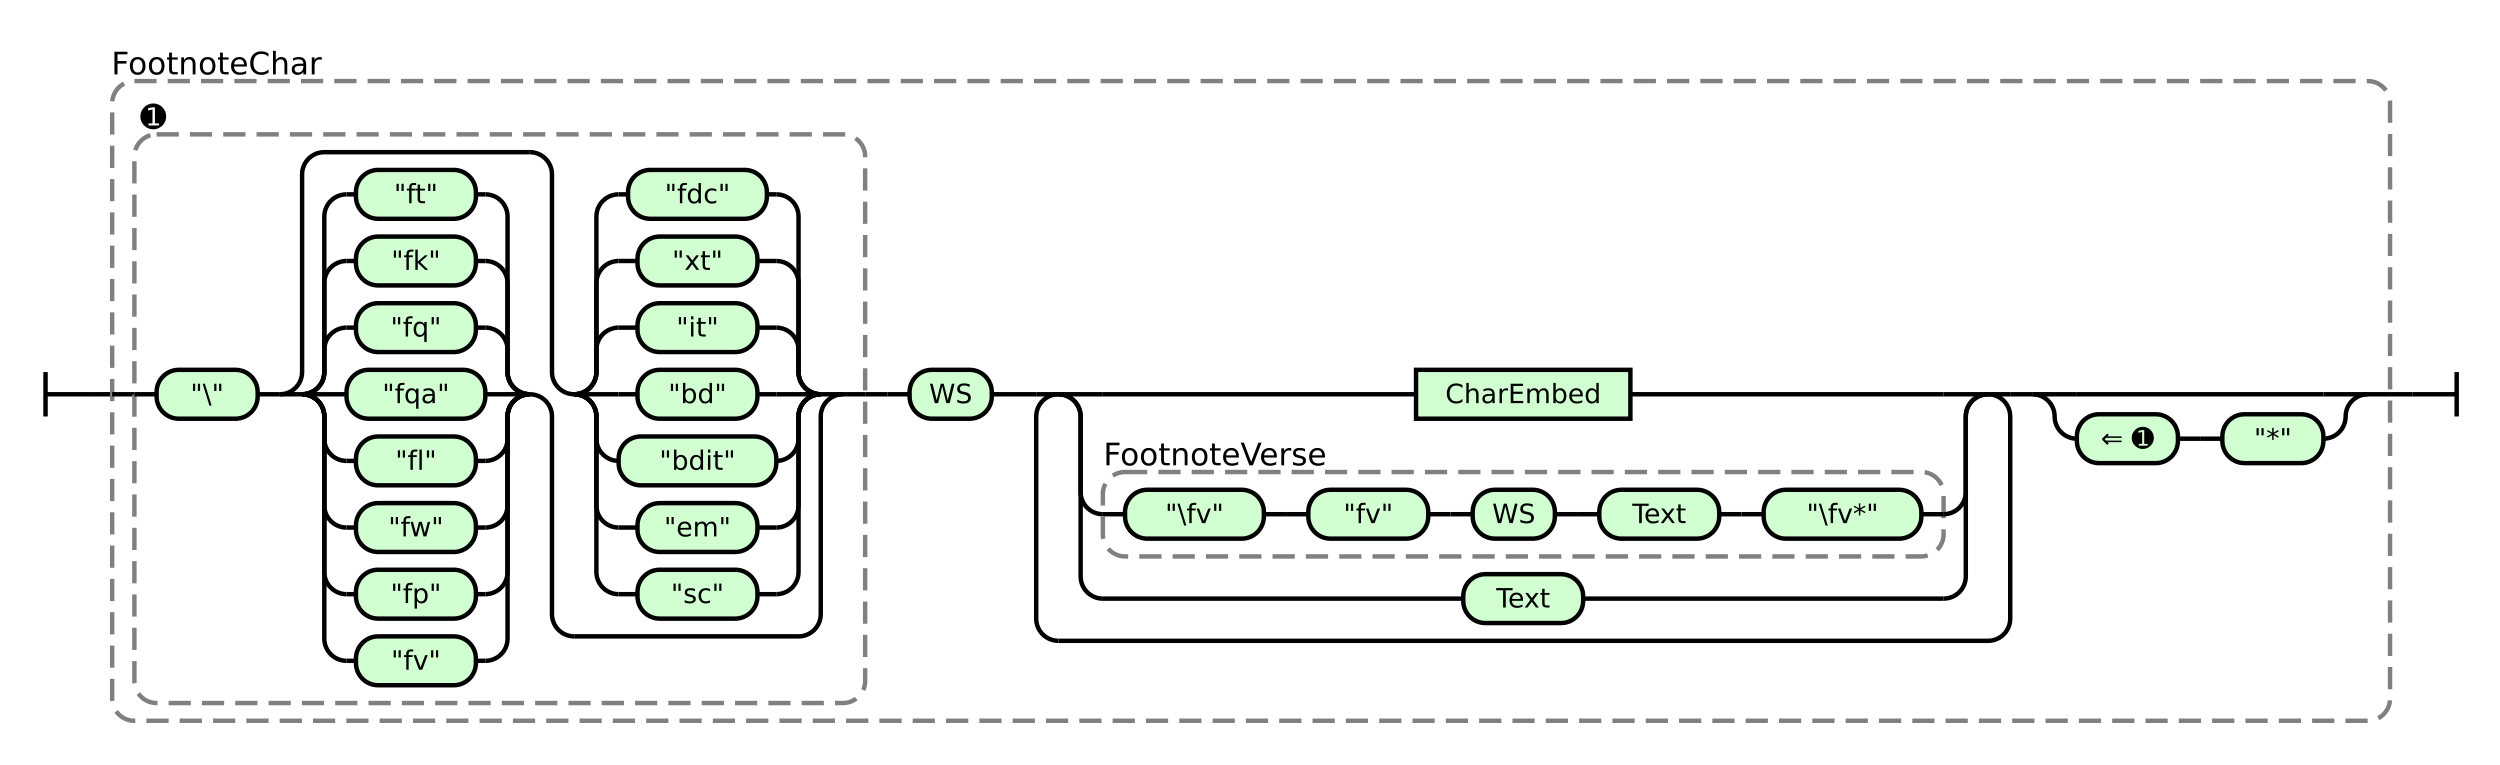
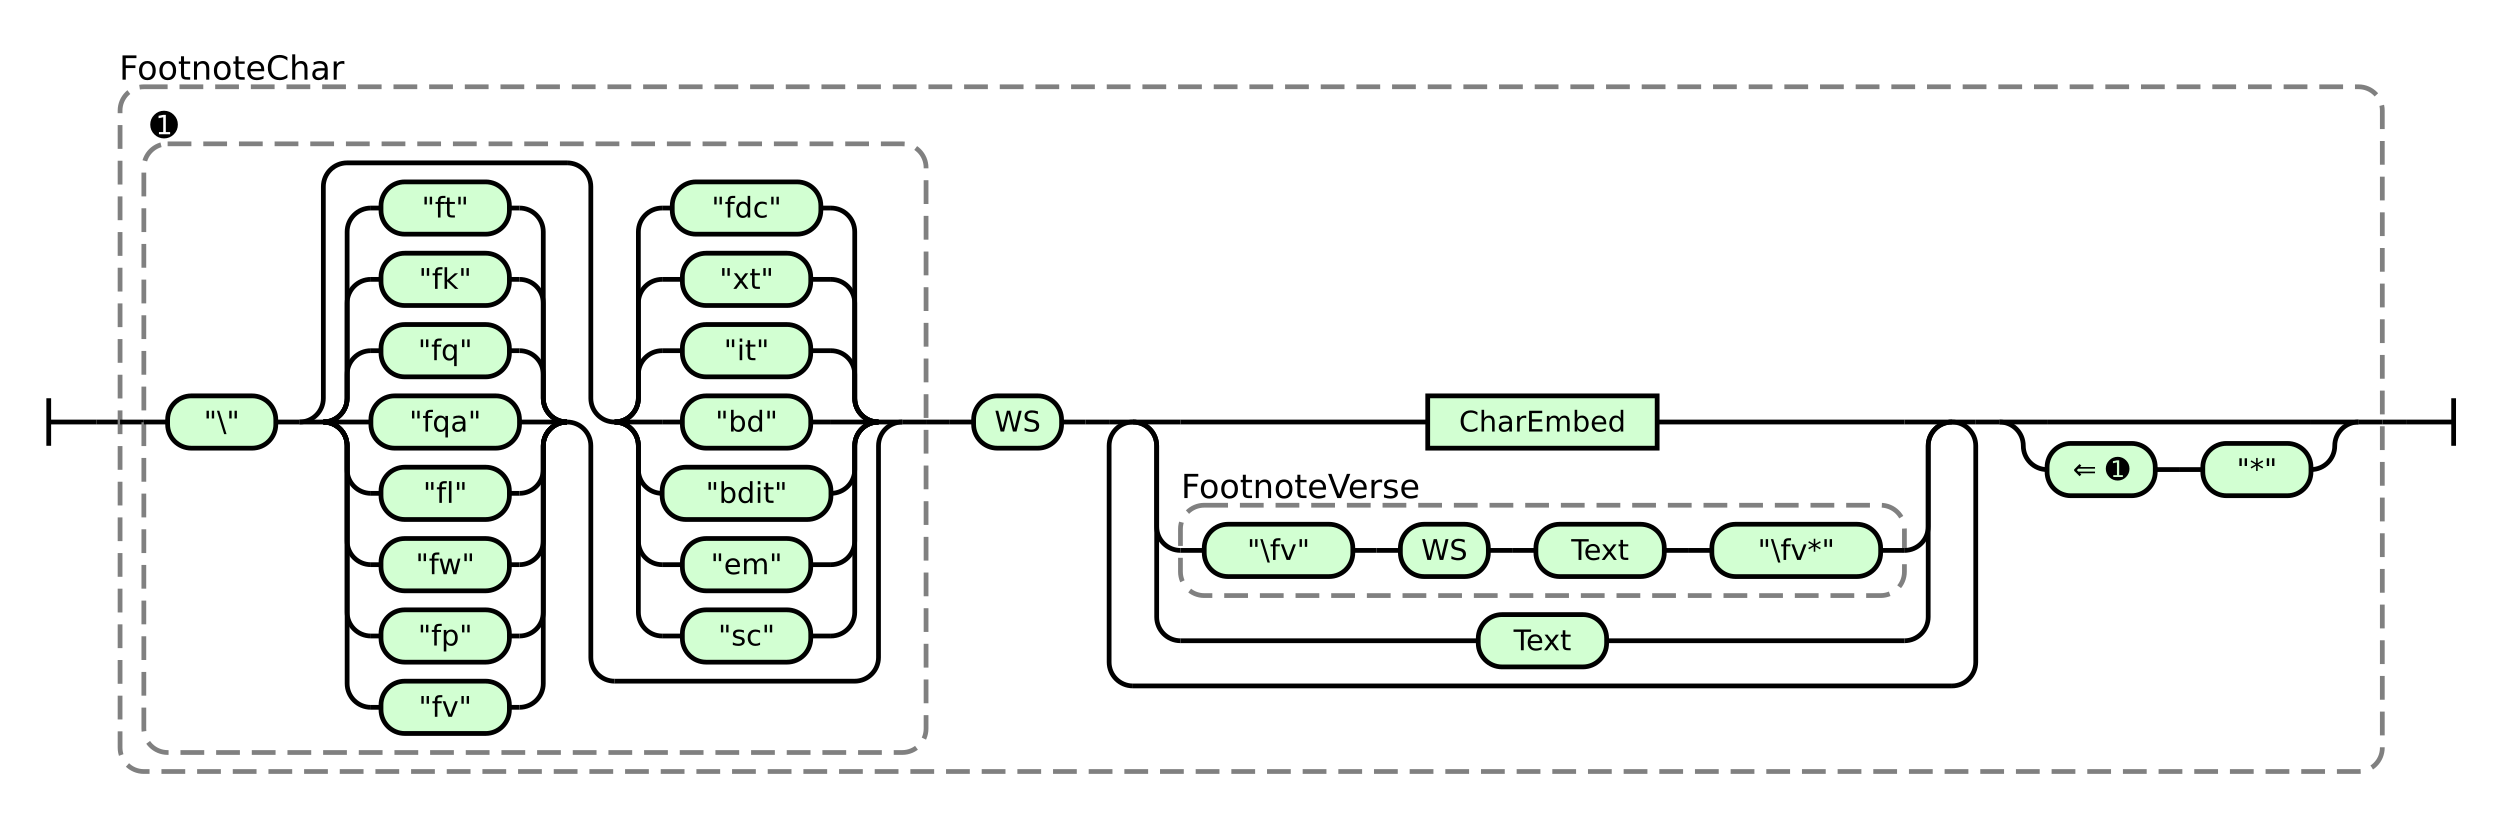
- <svg xmlns="http://www.w3.org/2000/svg" class="railroad-diagram" height="344" viewBox="0 0 1125.5 344" width="1125.5">
+ <svg xmlns="http://www.w3.org/2000/svg" class="railroad-diagram" height="344" viewBox="0 0 1051.5 344" width="1051.5">
  <g transform="translate(.5 .5)">
    <style>/*  */
    svg.railroad-diagram {
        background-color:hsl(30,20%,95%);
    }
    svg.railroad-diagram path {
        stroke-width: 2;
        stroke: black;
        fill: none;
    }
    svg.railroad-diagram text {
        font-size: 12px;
        text-anchor: middle;
        font-family: DejaVu Sans;
    }
    svg.railroad-diagram text.label {
        text-anchor:start;
    }
    svg.railroad-diagram text.comment {
        font-family: DejaVu Sans;
        font-size: 14px;
    }
    svg.railroad-diagram rect{
        stroke-width: 2;
        stroke:black;
        fill: rgb(210, 255, 210);
    }
    svg.railroad-diagram rect.group-box {
        stroke: gray;
        stroke-dasharray: 10 5;
        fill: none;
    }
    .terminal {
        font-family: DejaVu Sans;
    }

/*  */
</style>
    <g>
      <path d="M 20 167 v 20 m 0 -10 h 20" />
    </g>
    <path d="M 40 177 h 10" />
    <g>
      <path d="M 50 177 h 0.0" />
-       <path d="M 1075.5 177 h 0.0" />
-       <rect class="group-box" height="288" rx="10" ry="10" width="1025.5" x="50.0" y="36" />
+       <path d="M 1001.5 177 h 0.0" />
+       <rect class="group-box" height="288" rx="10" ry="10" width="951.5" x="50.0" y="36" />
      <g>
        <path d="M 50.0 177 h 10.0" />
-         <path d="M 1065.5 177 h 10.0" />
+         <path d="M 991.5 177 h 10.0" />
        <g>
          <path d="M 60.0 177 h 0.0" />
          <path d="M 389.0 177 h 0.0" />
          <rect class="group-box" height="256" rx="10" ry="10" width="329.0" x="60.0" y="60" />
          <g>
            <path d="M 60.0 177 h 10.0" />
            <path d="M 379.0 177 h 10.0" />
            <g class="terminal ">
              <path d="M 70.0 177 h 0.0" />
              <path d="M 115.5 177 h 0.0" />
              <rect height="22" rx="10" ry="10" width="45.5" x="70.0" y="166" />
              <text x="92.75" y="181">"\"</text>
            </g>
            <path d="M 115.5 177 h 10" />
            <g>
              <path d="M 125.5 177 h 0.0" />
              <path d="M 379.0 177 h 0.0" />
              <path d="M 125.5 177 a 10 10 0 0 0 10 -10 v -89 a 10 10 0 0 1 10 -10 h 92.5" />
              <path d="M 258.0 286 h 101.0 a 10 10 0 0 0 10 -10 v -89 a 10 10 0 0 1 10 -10" />
              <path d="M 125.5 177 h 10" />
              <g>
                <path d="M 135.5 177 h 0.0" />
                <path d="M 238.0 177 h 0.0" />
                <path d="M 135.5 177 a 10 10 0 0 0 10 -10 v -10 a 10 10 0 0 1 10 -10" />
                <g class="terminal ">
                  <path d="M 155.5 147 h 4.25" />
                  <path d="M 213.75 147 h 4.25" />
                  <rect height="22" rx="10" ry="10" width="54.0" x="159.75" y="136" />
                  <text x="186.75" y="151">"fq"</text>
                </g>
                <path d="M 218.0 147 a 10 10 0 0 1 10 10 v 10 a 10 10 0 0 0 10 10" />
                <path d="M 135.5 177 a 10 10 0 0 0 10 -10 v -40 a 10 10 0 0 1 10 -10" />
                <g class="terminal ">
                  <path d="M 155.5 117 h 4.25" />
                  <path d="M 213.75 117 h 4.25" />
                  <rect height="22" rx="10" ry="10" width="54.0" x="159.75" y="106" />
                  <text x="186.75" y="121">"fk"</text>
                </g>
                <path d="M 218.0 117 a 10 10 0 0 1 10 10 v 40 a 10 10 0 0 0 10 10" />
                <path d="M 135.5 177 a 10 10 0 0 0 10 -10 v -70 a 10 10 0 0 1 10 -10" />
                <g class="terminal ">
                  <path d="M 155.5 87 h 4.25" />
                  <path d="M 213.75 87 h 4.25" />
                  <rect height="22" rx="10" ry="10" width="54.0" x="159.75" y="76" />
                  <text x="186.75" y="91">"ft"</text>
                </g>
                <path d="M 218.0 87 a 10 10 0 0 1 10 10 v 70 a 10 10 0 0 0 10 10" />
                <path d="M 135.5 177 h 20" />
                <g class="terminal ">
                  <path d="M 155.5 177 h 0.0" />
                  <path d="M 218.0 177 h 0.0" />
                  <rect height="22" rx="10" ry="10" width="62.5" x="155.5" y="166" />
                  <text x="186.75" y="181">"fqa"</text>
                </g>
                <path d="M 218.0 177 h 20" />
                <path d="M 135.5 177 a 10 10 0 0 1 10 10 v 10 a 10 10 0 0 0 10 10" />
                <g class="terminal ">
                  <path d="M 155.5 207 h 4.25" />
                  <path d="M 213.75 207 h 4.25" />
                  <rect height="22" rx="10" ry="10" width="54.0" x="159.75" y="196" />
                  <text x="186.75" y="211">"fl"</text>
                </g>
                <path d="M 218.0 207 a 10 10 0 0 0 10 -10 v -10 a 10 10 0 0 1 10 -10" />
                <path d="M 135.5 177 a 10 10 0 0 1 10 10 v 40 a 10 10 0 0 0 10 10" />
                <g class="terminal ">
                  <path d="M 155.5 237 h 4.25" />
                  <path d="M 213.75 237 h 4.25" />
                  <rect height="22" rx="10" ry="10" width="54.0" x="159.75" y="226" />
                  <text x="186.75" y="241">"fw"</text>
                </g>
                <path d="M 218.0 237 a 10 10 0 0 0 10 -10 v -40 a 10 10 0 0 1 10 -10" />
                <path d="M 135.5 177 a 10 10 0 0 1 10 10 v 70 a 10 10 0 0 0 10 10" />
                <g class="terminal ">
                  <path d="M 155.5 267 h 4.25" />
                  <path d="M 213.75 267 h 4.25" />
                  <rect height="22" rx="10" ry="10" width="54.0" x="159.75" y="256" />
                  <text x="186.75" y="271">"fp"</text>
                </g>
                <path d="M 218.0 267 a 10 10 0 0 0 10 -10 v -70 a 10 10 0 0 1 10 -10" />
                <path d="M 135.5 177 a 10 10 0 0 1 10 10 v 100 a 10 10 0 0 0 10 10" />
                <g class="terminal ">
                  <path d="M 155.5 297 h 4.25" />
                  <path d="M 213.75 297 h 4.25" />
                  <rect height="22" rx="10" ry="10" width="54.0" x="159.75" y="286" />
                  <text x="186.75" y="301">"fv"</text>
                </g>
                <path d="M 218.0 297 a 10 10 0 0 0 10 -10 v -100 a 10 10 0 0 1 10 -10" />
              </g>
              <path d="M 238.0 177 a 10 10 0 0 1 10 10 v 89 a 10 10 0 0 0 10 10" />
              <path d="M 238.0 68 a 10 10 0 0 1 10 10 v 89 a 10 10 0 0 0 10 10" />
              <g>
                <path d="M 258.0 177 h 0.0" />
                <path d="M 369.0 177 h 0.0" />
                <path d="M 258.0 177 a 10 10 0 0 0 10 -10 v -10 a 10 10 0 0 1 10 -10" />
                <g class="terminal ">
                  <path d="M 278.0 147 h 8.5" />
                  <path d="M 340.5 147 h 8.5" />
                  <rect height="22" rx="10" ry="10" width="54.0" x="286.5" y="136" />
                  <text x="313.5" y="151">"it"</text>
                </g>
                <path d="M 349.0 147 a 10 10 0 0 1 10 10 v 10 a 10 10 0 0 0 10 10" />
                <path d="M 258.0 177 a 10 10 0 0 0 10 -10 v -40 a 10 10 0 0 1 10 -10" />
                <g class="terminal ">
                  <path d="M 278.0 117 h 8.5" />
                  <path d="M 340.5 117 h 8.5" />
                  <rect height="22" rx="10" ry="10" width="54.0" x="286.5" y="106" />
                  <text x="313.5" y="121">"xt"</text>
                </g>
                <path d="M 349.0 117 a 10 10 0 0 1 10 10 v 40 a 10 10 0 0 0 10 10" />
                <path d="M 258.0 177 a 10 10 0 0 0 10 -10 v -70 a 10 10 0 0 1 10 -10" />
                <g class="terminal ">
                  <path d="M 278.0 87 h 4.25" />
                  <path d="M 344.75 87 h 4.25" />
                  <rect height="22" rx="10" ry="10" width="62.5" x="282.25" y="76" />
                  <text x="313.5" y="91">"fdc"</text>
                </g>
                <path d="M 349.0 87 a 10 10 0 0 1 10 10 v 70 a 10 10 0 0 0 10 10" />
                <path d="M 258.0 177 h 20" />
                <g class="terminal ">
                  <path d="M 278.0 177 h 8.5" />
                  <path d="M 340.5 177 h 8.5" />
                  <rect height="22" rx="10" ry="10" width="54.0" x="286.5" y="166" />
                  <text x="313.5" y="181">"bd"</text>
                </g>
                <path d="M 349.0 177 h 20" />
                <path d="M 258.0 177 a 10 10 0 0 1 10 10 v 10 a 10 10 0 0 0 10 10" />
                <g class="terminal ">
                  <path d="M 278.0 207 h 0.0" />
                  <path d="M 349.0 207 h 0.0" />
                  <rect height="22" rx="10" ry="10" width="71.0" x="278.0" y="196" />
                  <text x="313.5" y="211">"bdit"</text>
                </g>
                <path d="M 349.0 207 a 10 10 0 0 0 10 -10 v -10 a 10 10 0 0 1 10 -10" />
                <path d="M 258.0 177 a 10 10 0 0 1 10 10 v 40 a 10 10 0 0 0 10 10" />
                <g class="terminal ">
                  <path d="M 278.0 237 h 8.5" />
                  <path d="M 340.5 237 h 8.5" />
                  <rect height="22" rx="10" ry="10" width="54.0" x="286.5" y="226" />
                  <text x="313.5" y="241">"em"</text>
                </g>
                <path d="M 349.0 237 a 10 10 0 0 0 10 -10 v -40 a 10 10 0 0 1 10 -10" />
                <path d="M 258.0 177 a 10 10 0 0 1 10 10 v 70 a 10 10 0 0 0 10 10" />
                <g class="terminal ">
                  <path d="M 278.0 267 h 8.5" />
                  <path d="M 340.5 267 h 8.5" />
                  <rect height="22" rx="10" ry="10" width="54.0" x="286.5" y="256" />
                  <text x="313.5" y="271">"sc"</text>
                </g>
                <path d="M 349.0 267 a 10 10 0 0 0 10 -10 v -70 a 10 10 0 0 1 10 -10" />
              </g>
              <path d="M 369.0 177 h 10" />
            </g>
          </g>
          <g class="non-terminal ">
            <path d="M 60.0 52 h 0.0" />
            <path d="M 77.0 52 h 0.0" />
            <text class="comment" x="68.5" y="57">➊</text>
          </g>
        </g>
        <path d="M 389.0 177 h 10" />
        <path d="M 399.0 177 h 10" />
        <g class="terminal ">
          <path d="M 409.0 177 h 0.0" />
          <path d="M 446.0 177 h 0.0" />
          <rect height="22" rx="10" ry="10" width="37.0" x="409.0" y="166" />
          <text x="427.5" y="181">WS</text>
        </g>
        <path d="M 446.0 177 h 10" />
        <path d="M 456.0 177 h 10" />
        <g>
          <path d="M 466.0 177 h 0.0" />
-           <path d="M 904.5 177 h 0.0" />
+           <path d="M 830.5 177 h 0.0" />
          <path d="M 466.0 177 h 10" />
          <g>
            <path d="M 476.0 177 h 0.0" />
-             <path d="M 894.5 177 h 0.0" />
+             <path d="M 820.5 177 h 0.0" />
            <path d="M 476.0 177 h 20" />
            <g class="non-terminal ">
-               <path d="M 496.0 177 h 141.0" />
-               <path d="M 733.5 177 h 141.0" />
-               <rect height="22" width="96.5" x="637.0" y="166" />
-               <text x="685.25" y="181">CharEmbed</text>
-             </g>
-             <path d="M 874.5 177 h 20" />
+               <path d="M 496.0 177 h 104.0" />
+               <path d="M 696.5 177 h 104.0" />
+               <rect height="22" width="96.5" x="600.0" y="166" />
+               <text x="648.25" y="181">CharEmbed</text>
+             </g>
+             <path d="M 800.5 177 h 20" />
            <path d="M 476.0 177 a 10 10 0 0 1 10 10 v 34 a 10 10 0 0 0 10 10" />
            <g>
              <path d="M 496.0 231 h 0.0" />
-               <path d="M 874.5 231 h 0.0" />
-               <rect class="group-box" height="38" rx="10" ry="10" width="378.5" x="496.0" y="212" />
+               <path d="M 800.5 231 h 0.0" />
+               <rect class="group-box" height="38" rx="10" ry="10" width="304.5" x="496.0" y="212" />
              <g>
                <path d="M 496.0 231 h 10.0" />
-                 <path d="M 864.5 231 h 10.0" />
-                 <g>
+                 <path d="M 790.5 231 h 10.0" />
+                 <g class="terminal ">
                  <path d="M 506.0 231 h 0.0" />
-                   <path d="M 642.5 231 h 0.0" />
-                   <g class="terminal ">
-                     <path d="M 506.0 231 h 0.0" />
-                     <path d="M 568.5 231 h 0.0" />
-                     <rect height="22" rx="10" ry="10" width="62.5" x="506.0" y="220" />
-                     <text x="537.25" y="235">"\fv"</text>
-                   </g>
-                   <path d="M 568.5 231 h 10" />
-                   <path d="M 578.5 231 h 10" />
-                   <g class="terminal ">
-                     <path d="M 588.5 231 h 0.0" />
-                     <path d="M 642.5 231 h 0.0" />
-                     <rect height="22" rx="10" ry="10" width="54.0" x="588.5" y="220" />
-                     <text x="615.5" y="235">"fv"</text>
-                   </g>
-                 </g>
-                 <path d="M 642.5 231 h 10" />
-                 <path d="M 652.5 231 h 10" />
-                 <g class="terminal ">
-                   <path d="M 662.5 231 h 0.0" />
+                   <path d="M 568.5 231 h 0.0" />
+                   <rect height="22" rx="10" ry="10" width="62.5" x="506.0" y="220" />
+                   <text x="537.25" y="235">"\fv"</text>
+                 </g>
+                 <path d="M 568.5 231 h 10" />
+                 <path d="M 578.5 231 h 10" />
+                 <g class="terminal ">
+                   <path d="M 588.5 231 h 0.0" />
+                   <path d="M 625.5 231 h 0.0" />
+                   <rect height="22" rx="10" ry="10" width="37.0" x="588.5" y="220" />
+                   <text x="607.0" y="235">WS</text>
+                 </g>
+                 <path d="M 625.5 231 h 10" />
+                 <path d="M 635.5 231 h 10" />
+                 <g class="terminal ">
+                   <path d="M 645.5 231 h 0.0" />
                  <path d="M 699.5 231 h 0.0" />
-                   <rect height="22" rx="10" ry="10" width="37.0" x="662.5" y="220" />
-                   <text x="681.0" y="235">WS</text>
+                   <rect height="22" rx="10" ry="10" width="54.0" x="645.5" y="220" />
+                   <text x="672.5" y="235">Text</text>
                </g>
                <path d="M 699.5 231 h 10" />
                <path d="M 709.5 231 h 10" />
                <g class="terminal ">
                  <path d="M 719.5 231 h 0.0" />
-                   <path d="M 773.5 231 h 0.0" />
-                   <rect height="22" rx="10" ry="10" width="54.0" x="719.5" y="220" />
-                   <text x="746.5" y="235">Text</text>
-                 </g>
-                 <path d="M 773.5 231 h 10" />
-                 <path d="M 783.5 231 h 10" />
-                 <g class="terminal ">
-                   <path d="M 793.5 231 h 0.0" />
-                   <path d="M 864.5 231 h 0.0" />
-                   <rect height="22" rx="10" ry="10" width="71.0" x="793.5" y="220" />
-                   <text x="829.0" y="235">"\fv*"</text>
+                   <path d="M 790.5 231 h 0.0" />
+                   <rect height="22" rx="10" ry="10" width="71.0" x="719.5" y="220" />
+                   <text x="755.0" y="235">"\fv*"</text>
                </g>
              </g>
              <g class="non-terminal ">
                <path d="M 496.0 204 h 0.0" />
                <path d="M 597.0 204 h 0.0" />
                <text class="comment" x="546.5" y="209">FootnoteVerse</text>
              </g>
            </g>
-             <path d="M 874.5 231 a 10 10 0 0 0 10 -10 v -34 a 10 10 0 0 1 10 -10" />
+             <path d="M 800.5 231 a 10 10 0 0 0 10 -10 v -34 a 10 10 0 0 1 10 -10" />
            <path d="M 476.0 177 a 10 10 0 0 1 10 10 v 72 a 10 10 0 0 0 10 10" />
            <g class="terminal ">
-               <path d="M 496.0 269 h 162.25" />
-               <path d="M 712.25 269 h 162.25" />
-               <rect height="22" rx="10" ry="10" width="54.0" x="658.25" y="258" />
-               <text x="685.25" y="273">Text</text>
-             </g>
-             <path d="M 874.5 269 a 10 10 0 0 0 10 -10 v -72 a 10 10 0 0 1 10 -10" />
-           </g>
-           <path d="M 894.5 177 h 10" />
+               <path d="M 496.0 269 h 125.25" />
+               <path d="M 675.25 269 h 125.25" />
+               <rect height="22" rx="10" ry="10" width="54.0" x="621.25" y="258" />
+               <text x="648.25" y="273">Text</text>
+             </g>
+             <path d="M 800.5 269 a 10 10 0 0 0 10 -10 v -72 a 10 10 0 0 1 10 -10" />
+           </g>
+           <path d="M 820.5 177 h 10" />
          <path d="M 476.0 177 a 10 10 0 0 0 -10 10 v 91 a 10 10 0 0 0 10 10" />
          <g>
-             <path d="M 476.0 288 h 418.5" />
-           </g>
-           <path d="M 894.5 288 a 10 10 0 0 0 10 -10 v -91 a 10 10 0 0 0 -10 -10" />
+             <path d="M 476.0 288 h 344.5" />
+           </g>
+           <path d="M 820.5 288 a 10 10 0 0 0 10 -10 v -91 a 10 10 0 0 0 -10 -10" />
        </g>
-         <path d="M 904.5 177 h 10" />
+         <path d="M 830.5 177 h 10" />
        <g>
-           <path d="M 914.5 177 h 0.0" />
-           <path d="M 1065.5 177 h 0.0" />
-           <path d="M 914.5 177 h 20" />
-           <g>
-             <path d="M 934.5 177 h 111.0" />
-           </g>
-           <path d="M 1045.5 177 h 20" />
-           <path d="M 914.5 177 a 10 10 0 0 1 10 10 v 0 a 10 10 0 0 0 10 10" />
-           <g>
-             <path d="M 934.5 197 h 0.0" />
-             <path d="M 1045.5 197 h 0.0" />
+           <path d="M 840.5 177 h 0.0" />
+           <path d="M 991.5 177 h 0.0" />
+           <path d="M 840.5 177 h 20" />
+           <g>
+             <path d="M 860.5 177 h 111.0" />
+           </g>
+           <path d="M 971.5 177 h 20" />
+           <path d="M 840.5 177 a 10 10 0 0 1 10 10 v 0 a 10 10 0 0 0 10 10" />
+           <g>
+             <path d="M 860.5 197 h 0.0" />
+             <path d="M 971.5 197 h 0.0" />
            <g class="terminal ">
-               <path d="M 934.5 197 h 0.0" />
-               <path d="M 980.0 197 h 0.0" />
-               <rect height="22" rx="10" ry="10" width="45.5" x="934.5" y="186" />
-               <text x="957.25" y="201">⇐ ➊</text>
-             </g>
-             <path d="M 980.0 197 h 10" />
-             <path d="M 990.0 197 h 10" />
+               <path d="M 860.5 197 h 0.0" />
+               <path d="M 906.0 197 h 0.0" />
+               <rect height="22" rx="10" ry="10" width="45.5" x="860.5" y="186" />
+               <text x="883.25" y="201">⇐ ➊</text>
+             </g>
+             <path d="M 906.0 197 h 10" />
+             <path d="M 916.0 197 h 10" />
            <g class="terminal ">
-               <path d="M 1000.0 197 h 0.0" />
-               <path d="M 1045.5 197 h 0.0" />
-               <rect height="22" rx="10" ry="10" width="45.5" x="1000.0" y="186" />
-               <text x="1022.75" y="201">"*"</text>
-             </g>
-           </g>
-           <path d="M 1045.5 197 a 10 10 0 0 0 10 -10 v 0 a 10 10 0 0 1 10 -10" />
+               <path d="M 926.0 197 h 0.0" />
+               <path d="M 971.5 197 h 0.0" />
+               <rect height="22" rx="10" ry="10" width="45.5" x="926.0" y="186" />
+               <text x="948.75" y="201">"*"</text>
+             </g>
+           </g>
+           <path d="M 971.5 197 a 10 10 0 0 0 10 -10 v 0 a 10 10 0 0 1 10 -10" />
        </g>
      </g>
      <g class="non-terminal ">
        <path d="M 50.0 28 h 0.0" />
        <path d="M 144.0 28 h 0.0" />
        <text class="comment" x="97.0" y="33">FootnoteChar</text>
      </g>
    </g>
-     <path d="M 1075.5 177 h 10" />
-     <path d="M 1085.5 177 h 20 m 0 -10 v 20" />
+     <path d="M 1001.5 177 h 10" />
+     <path d="M 1011.5 177 h 20 m 0 -10 v 20" />
  </g>
</svg>
